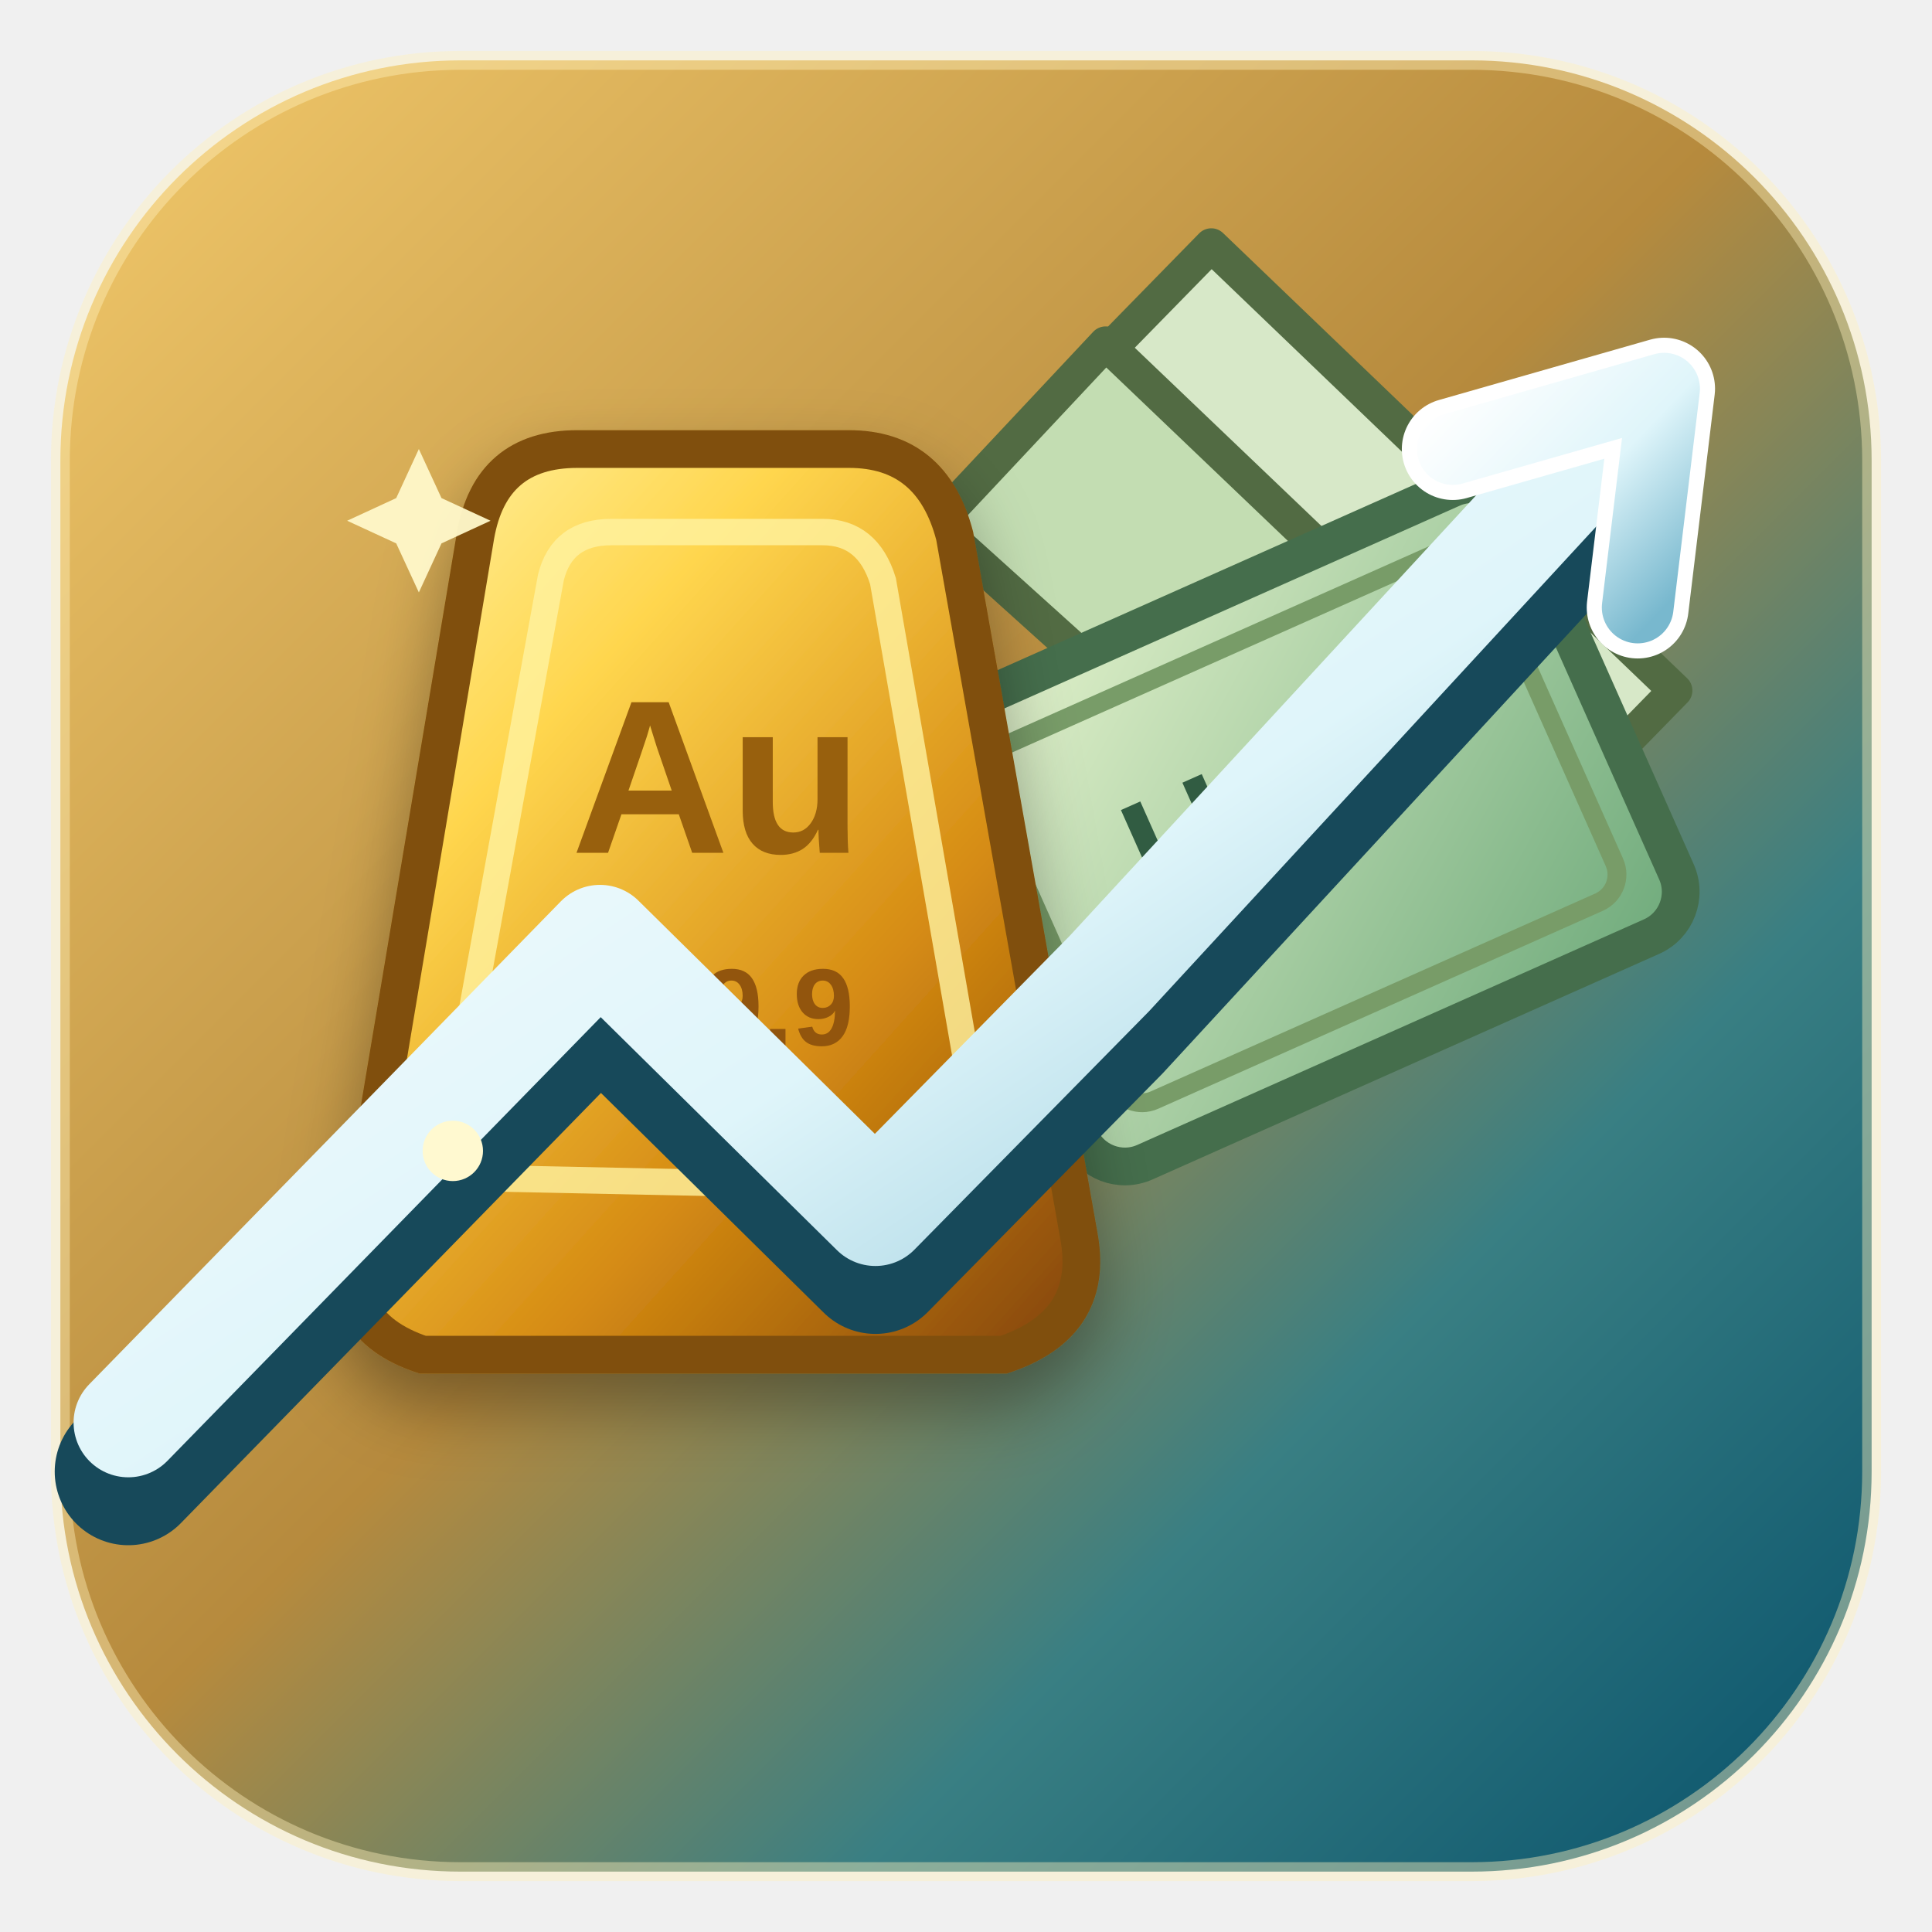
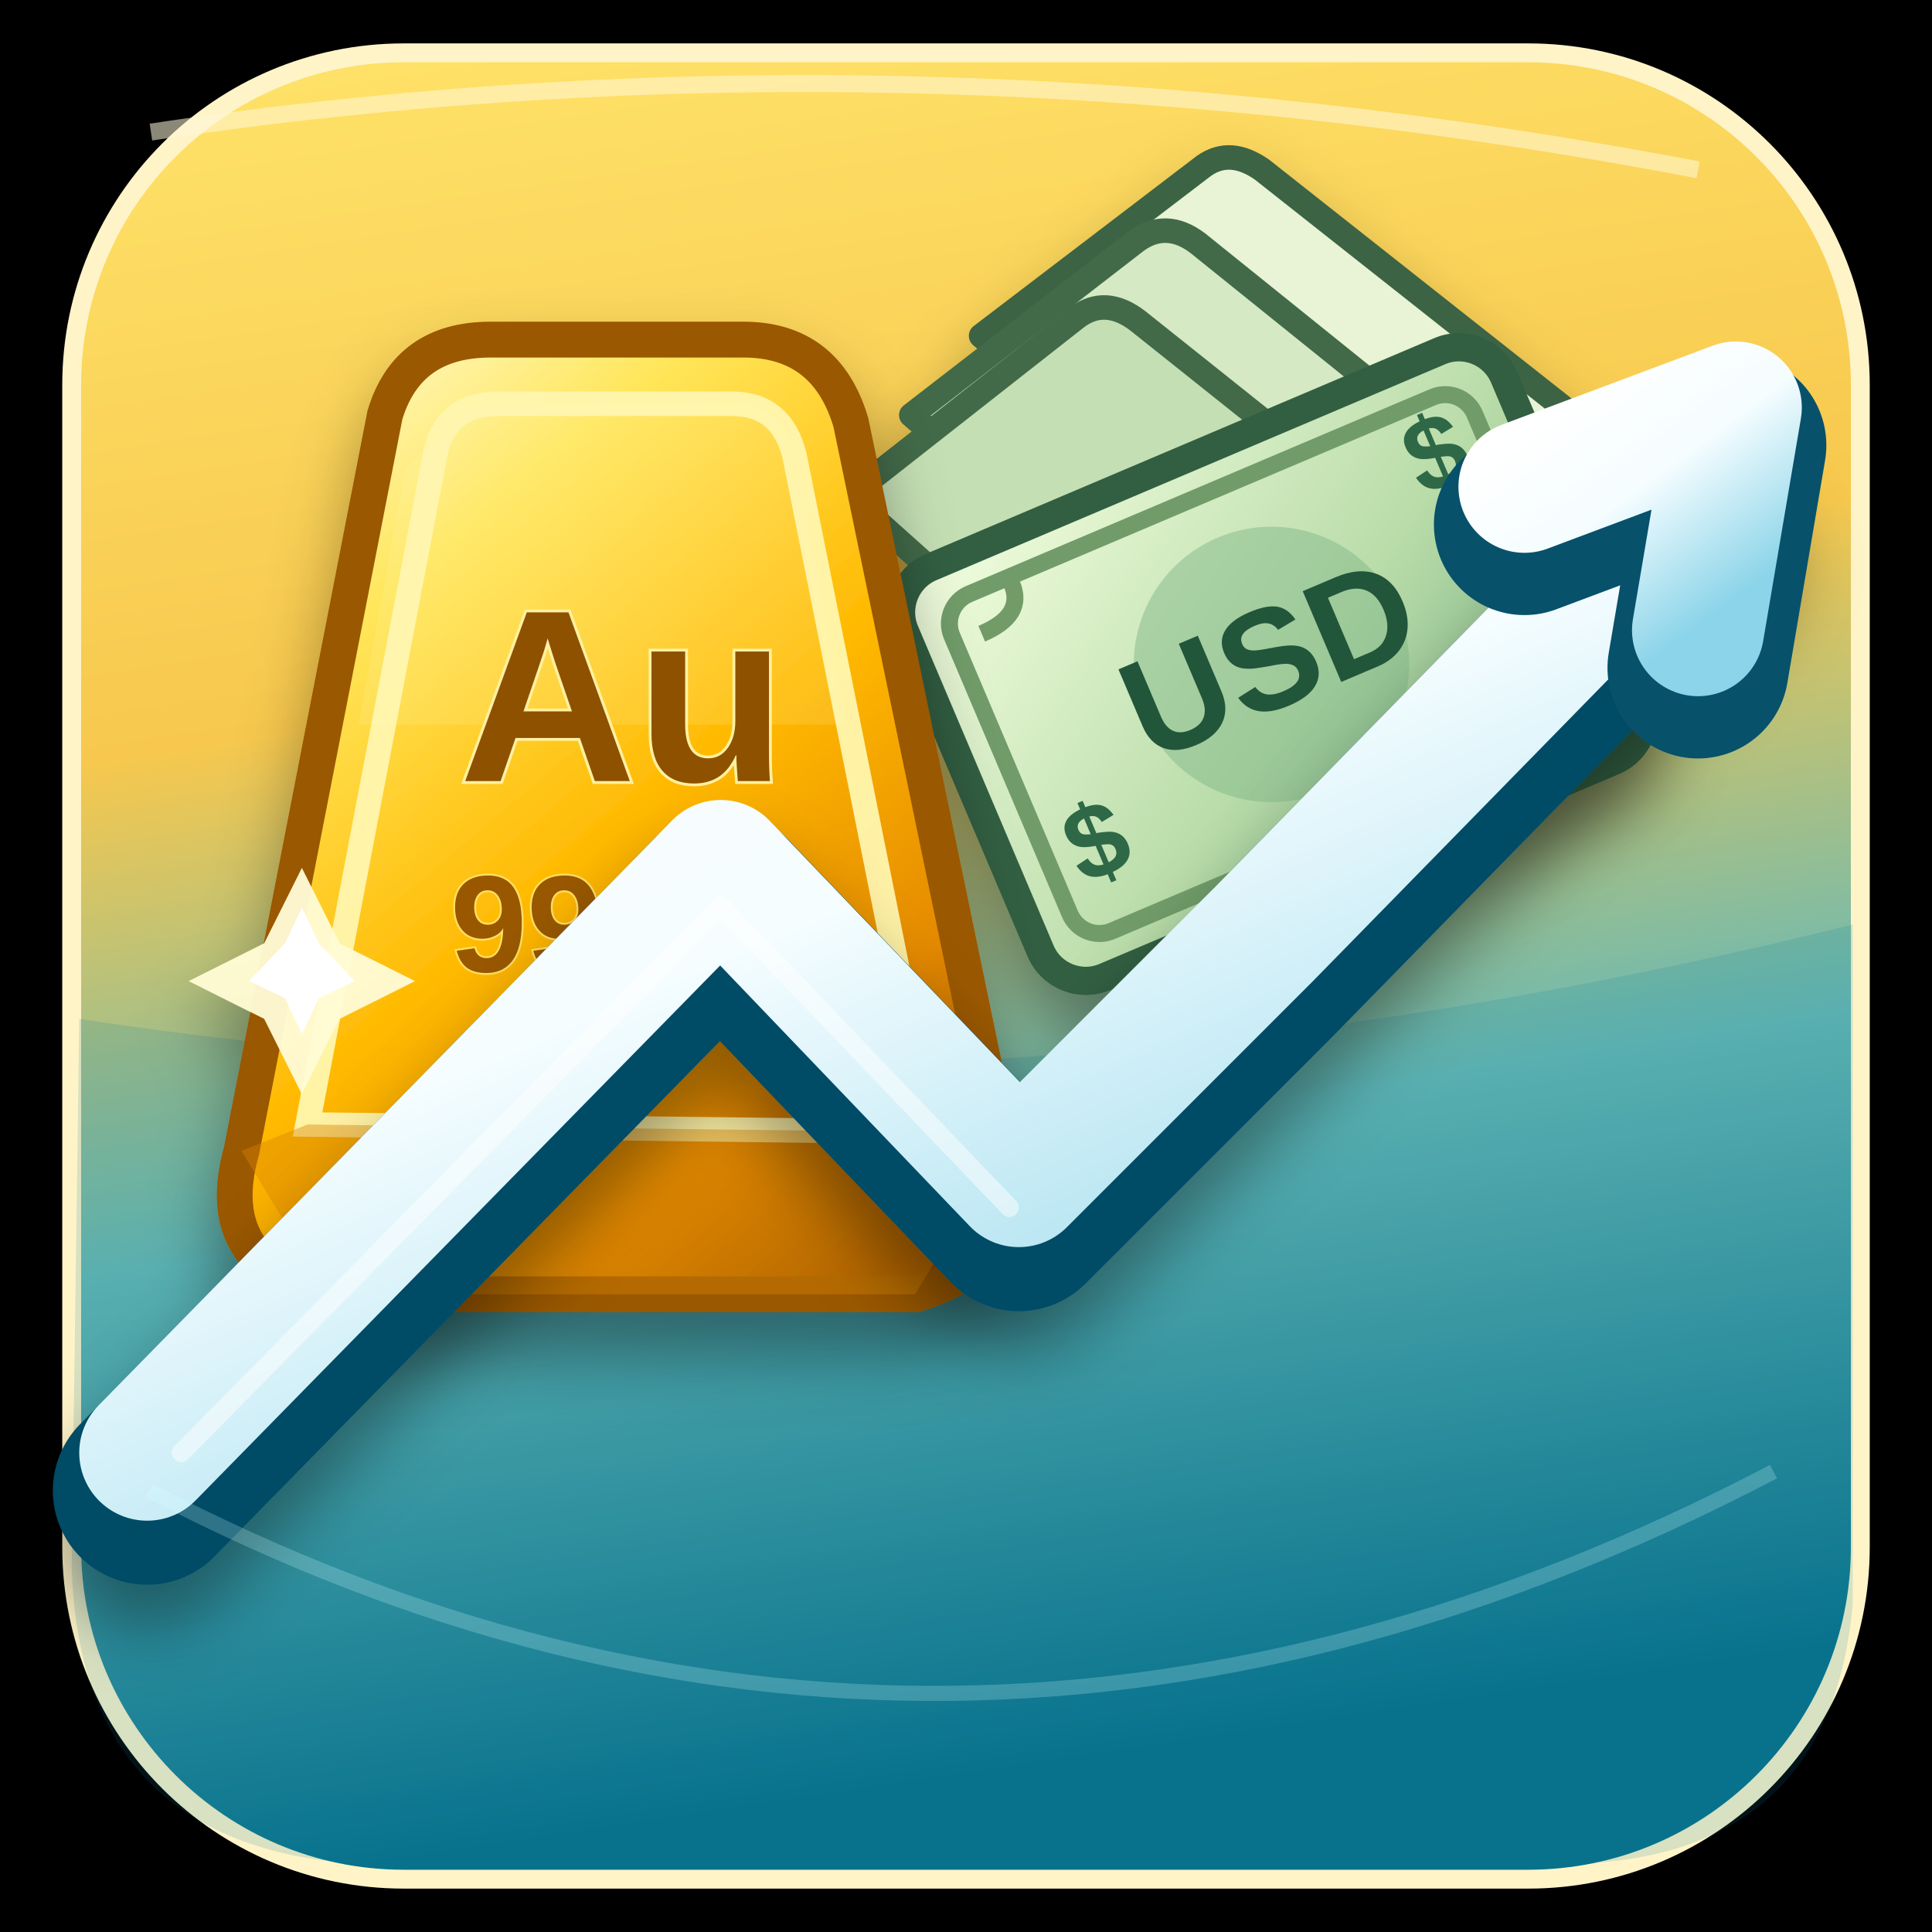
- <svg xmlns="http://www.w3.org/2000/svg" viewBox="0 0 512 512">
+ <svg xmlns="http://www.w3.org/2000/svg" viewBox="0 0 1024 1024">
  <defs>
-     <linearGradient id="bg" x1="0" y1="0" x2="1" y2="1">
-       <stop stop-color="#f2c96b" />
-       <stop offset=".48" stop-color="#b68a3d" />
-       <stop offset=".72" stop-color="#397f83" />
-       <stop offset="1" stop-color="#07516b" />
+     <linearGradient id="bg" x1="0" y1="0" x2=".15" y2="1">
+       <stop stop-color="#ffe36a" />
+       <stop offset=".38" stop-color="#f7c84d" />
+       <stop offset=".66" stop-color="#68b9b4" />
+       <stop offset="1" stop-color="#08718b" />
    </linearGradient>
-     <linearGradient id="gold" x1="0" y1="0" x2=".9" y2="1">
-       <stop stop-color="#fff4a7" />
-       <stop offset=".3" stop-color="#ffd64e" />
-       <stop offset=".68" stop-color="#d58b13" />
-       <stop offset="1" stop-color="#8c4c08" />
+     <linearGradient id="gold" x1=".12" y1="0" x2=".8" y2="1">
+       <stop stop-color="#fffbd0" />
+       <stop offset=".22" stop-color="#ffe65b" />
+       <stop offset=".53" stop-color="#ffb900" />
+       <stop offset=".8" stop-color="#e58a00" />
+       <stop offset="1" stop-color="#995000" />
    </linearGradient>
    <linearGradient id="bill" x1="0" y1="0" x2="1" y2="1">
-       <stop stop-color="#e8f5cf" />
-       <stop offset="1" stop-color="#6eaa7b" />
+       <stop stop-color="#f4ffe1" />
+       <stop offset=".55" stop-color="#b9dca9" />
+       <stop offset="1" stop-color="#6ca77b" />
    </linearGradient>
-     <linearGradient id="arrow" x1="0" y1="0" x2="1" y2="1">
+     <linearGradient id="arrow" x1=".1" y1="0" x2=".8" y2="1">
      <stop stop-color="#fff" />
-       <stop offset=".55" stop-color="#dff5fa" />
-       <stop offset="1" stop-color="#78b8ce" />
+       <stop offset=".45" stop-color="#f5fdff" />
+       <stop offset="1" stop-color="#8bd4e9" />
    </linearGradient>
    <filter id="shadow" x="-30%" y="-30%" width="160%" height="170%">
-       <feGaussianBlur in="SourceAlpha" stdDeviation="9" />
-       <feOffset dy="9" />
+       <feGaussianBlur in="SourceAlpha" stdDeviation="18" />
+       <feOffset dy="22" />
      <feComponentTransfer>
-         <feFuncA type="linear" slope=".35" />
+         <feFuncA type="linear" slope=".38" />
      </feComponentTransfer>
      <feMerge>
        <feMergeNode />
        <feMergeNode in="SourceGraphic" />
      </feMerge>
    </filter>
+     <filter id="soft">
+       <feGaussianBlur stdDeviation="18" />
+     </filter>
+     <filter id="shine">
+       <feGaussianBlur stdDeviation="5" />
+     </filter>
  </defs>
-   <rect x="16" y="16" width="480" height="480" rx="106" fill="url(#bg)" stroke="#fff1bd" stroke-opacity=".42" stroke-width="5" />
-   <path d="M276 111 321 65 444 183 402 226Z" fill="#d7e8c8" stroke="#526b43" stroke-width="9" stroke-linejoin="round" />
-   <path d="M248 139 293 91 426 218 380 258Z" fill="#c3ddb2" stroke="#526b43" stroke-width="9" stroke-linejoin="round" />
-   <g transform="rotate(-24 347 224)">
-     <rect x="260" y="153" width="173" height="130" rx="13" fill="url(#bill)" stroke="#456e4c" stroke-width="10" />
-     <rect x="274" y="167" width="145" height="102" rx="8" fill="none" stroke="#789c68" stroke-width="5" />
-     <text x="344" y="222" font-family="Arial,sans-serif" font-size="39" font-weight="bold" fill="#315c42" text-anchor="middle">USD</text>
-     <text x="401" y="190" font-family="Arial,sans-serif" font-size="24" font-weight="bold" fill="#315c42">$</text>
+   <rect width="1024" height="1024" fill="#000" />
+   <rect x="38" y="28" width="948" height="968" rx="176" fill="url(#bg)" stroke="#fff4c8" stroke-width="10" />
+   <path d="M42 540 Q500 610 982 490 V850 Q970 986 830 988 H190 Q42 978 38 830Z" fill="#087b9a" opacity=".16" />
+   <path d="M80 70 Q480 10 900 90" fill="none" stroke="#fff8d8" stroke-width="9" opacity=".55" />
+   <g filter="url(#shadow)">
+     <path d="M520 178 638 88 Q652 78 669 90 L902 274 780 400Z" fill="#e8f4d5" stroke="#3e6444" stroke-width="13" stroke-linejoin="round" />
+     <path d="M483 220 602 128 Q618 116 635 129 L871 319 744 444Z" fill="#d5e9c4" stroke="#426b48" stroke-width="13" stroke-linejoin="round" />
+     <path d="M450 263 571 168 Q586 157 603 170 L840 359 706 492Z" fill="#c5dfb4" stroke="#426b48" stroke-width="13" stroke-linejoin="round" />
+     <g transform="rotate(-23 665 344)">
+       <rect x="498" y="237" width="345" height="236" rx="26" fill="url(#bill)" stroke="#315f43" stroke-width="15" />
+       <rect x="520" y="258" width="301" height="194" rx="17" fill="none" stroke="#719c69" stroke-width="9" />
+       <path d="M535 280q25 0 25-18M806 429q-25 0-25 18" fill="none" stroke="#739b68" stroke-width="9" />
+       <circle cx="670" cy="355" r="73" fill="#82b88a" opacity=".5" />
+       <text x="670" y="378" text-anchor="middle" font-family="Arial,sans-serif" font-size="76" font-weight="900" fill="#24563b">USD</text>
+       <text x="794" y="305" text-anchor="middle" font-family="Arial,sans-serif" font-size="56" font-weight="900" fill="#2f6846">$</text>
+       <text x="548" y="424" text-anchor="middle" font-family="Arial,sans-serif" font-size="56" font-weight="900" fill="#2f6846">$</text>
+     </g>
  </g>
  <g filter="url(#shadow)">
-     <path d="M95 327 126 142 Q130 119 153 119 H225 Q247 119 253 142 L286 328 Q290 351 266 359 H112 Q88 351 95 327Z" fill="url(#gold)" stroke="#80500d" stroke-width="10" />
-     <path d="M117 312 146 153 Q149 141 162 141 H218 Q230 141 234 154 L262 315Z" fill="none" stroke="#fff2a0" stroke-width="7" opacity=".8" />
-     <text x="190" y="226" font-family="Arial,sans-serif" font-size="58" font-weight="bold" fill="#98600c" text-anchor="middle">Au</text>
-     <text x="190" y="277" font-family="Arial,sans-serif" font-size="29" font-weight="bold" fill="#92550b" text-anchor="middle">999.9</text>
+     <path d="M128 610 204 220 Q216 180 260 180 H394 Q438 180 451 224 L531 610 Q542 670 485 686 H174 Q111 670 128 610Z" fill="url(#gold)" stroke="#9a5800" stroke-width="19" />
+     <path d="M163 596 231 239 Q237 214 264 214 H388 Q414 214 421 241 L493 600Z" fill="none" stroke="#fff6ad" stroke-width="13" opacity=".95" />
+     <path d="M128 610 163 596 493 600 531 610 485 686 H174Z" fill="#d98500" opacity=".42" />
+     <path d="M215 248 253 214 H390 Q414 214 421 241 L449 384 190 384Z" fill="#fff8bf" opacity=".15" />
+     <text x="330" y="414" text-anchor="middle" font-family="Arial,sans-serif" font-size="130" font-weight="900" fill="#8e5100" stroke="#fff0a1" stroke-width="3" paint-order="stroke">Au</text>
+     <text x="330" y="515" text-anchor="middle" font-family="Arial,sans-serif" font-size="73" font-weight="800" fill="#995800" stroke="#ffdf62" stroke-width="2" paint-order="stroke">999.9</text>
+     <path d="M140 500 160 460 180 500 220 520 180 540 160 580 140 540 100 520Z" fill="#fffbd4" opacity=".96" />
+     <path d="M151 500 160 481 169 500 188 520 169 529 160 548 151 529 132 520Z" fill="#fff" />
  </g>
-   <path d="M34 390 159 262 232 334 294 271 425 129" fill="none" stroke="#17495a" stroke-width="39" stroke-linecap="round" stroke-linejoin="round" />
-   <path d="M34 377 159 249 232 321 294 258 425 116" fill="none" stroke="url(#arrow)" stroke-width="29" stroke-linecap="round" stroke-linejoin="round" />
-   <path d="m385 119 56-16-7 58" fill="none" stroke="#fff" stroke-width="27" stroke-linecap="round" stroke-linejoin="round" />
-   <path d="M385 119 441 103 434 161" fill="none" stroke="url(#arrow)" stroke-width="19" stroke-linecap="round" stroke-linejoin="round" />
-   <path d="M105 132 111 119 117 132 130 138 117 144 111 157 105 144 92 138Z" fill="#fff8c9" opacity=".95" />
-   <circle cx="120" cy="305" r="8" fill="#fff9d0" />
+   <path d="M78 790 382 480 540 645 670 515 900 280" fill="none" stroke="#064b66" stroke-width="100" stroke-linecap="round" stroke-linejoin="round" filter="url(#shadow)" />
+   <path d="M78 770 382 460 540 625 670 495 900 260" fill="none" stroke="url(#arrow)" stroke-width="72" stroke-linecap="round" stroke-linejoin="round" />
+   <path d="m808 278 112-42-20 118" fill="none" stroke="#07516b" stroke-width="96" stroke-linecap="round" stroke-linejoin="round" />
+   <path d="m808 258 112-42-20 118" fill="none" stroke="url(#arrow)" stroke-width="70" stroke-linecap="round" stroke-linejoin="round" />
+   <path d="M96 770 382 480 535 640" fill="none" stroke="#fff" stroke-width="10" stroke-linecap="round" stroke-linejoin="round" opacity=".48" />
+   <path d="M79 790 Q500 1010 940 780" fill="none" stroke="#d8ffff" stroke-width="8" opacity=".22" />
</svg>
